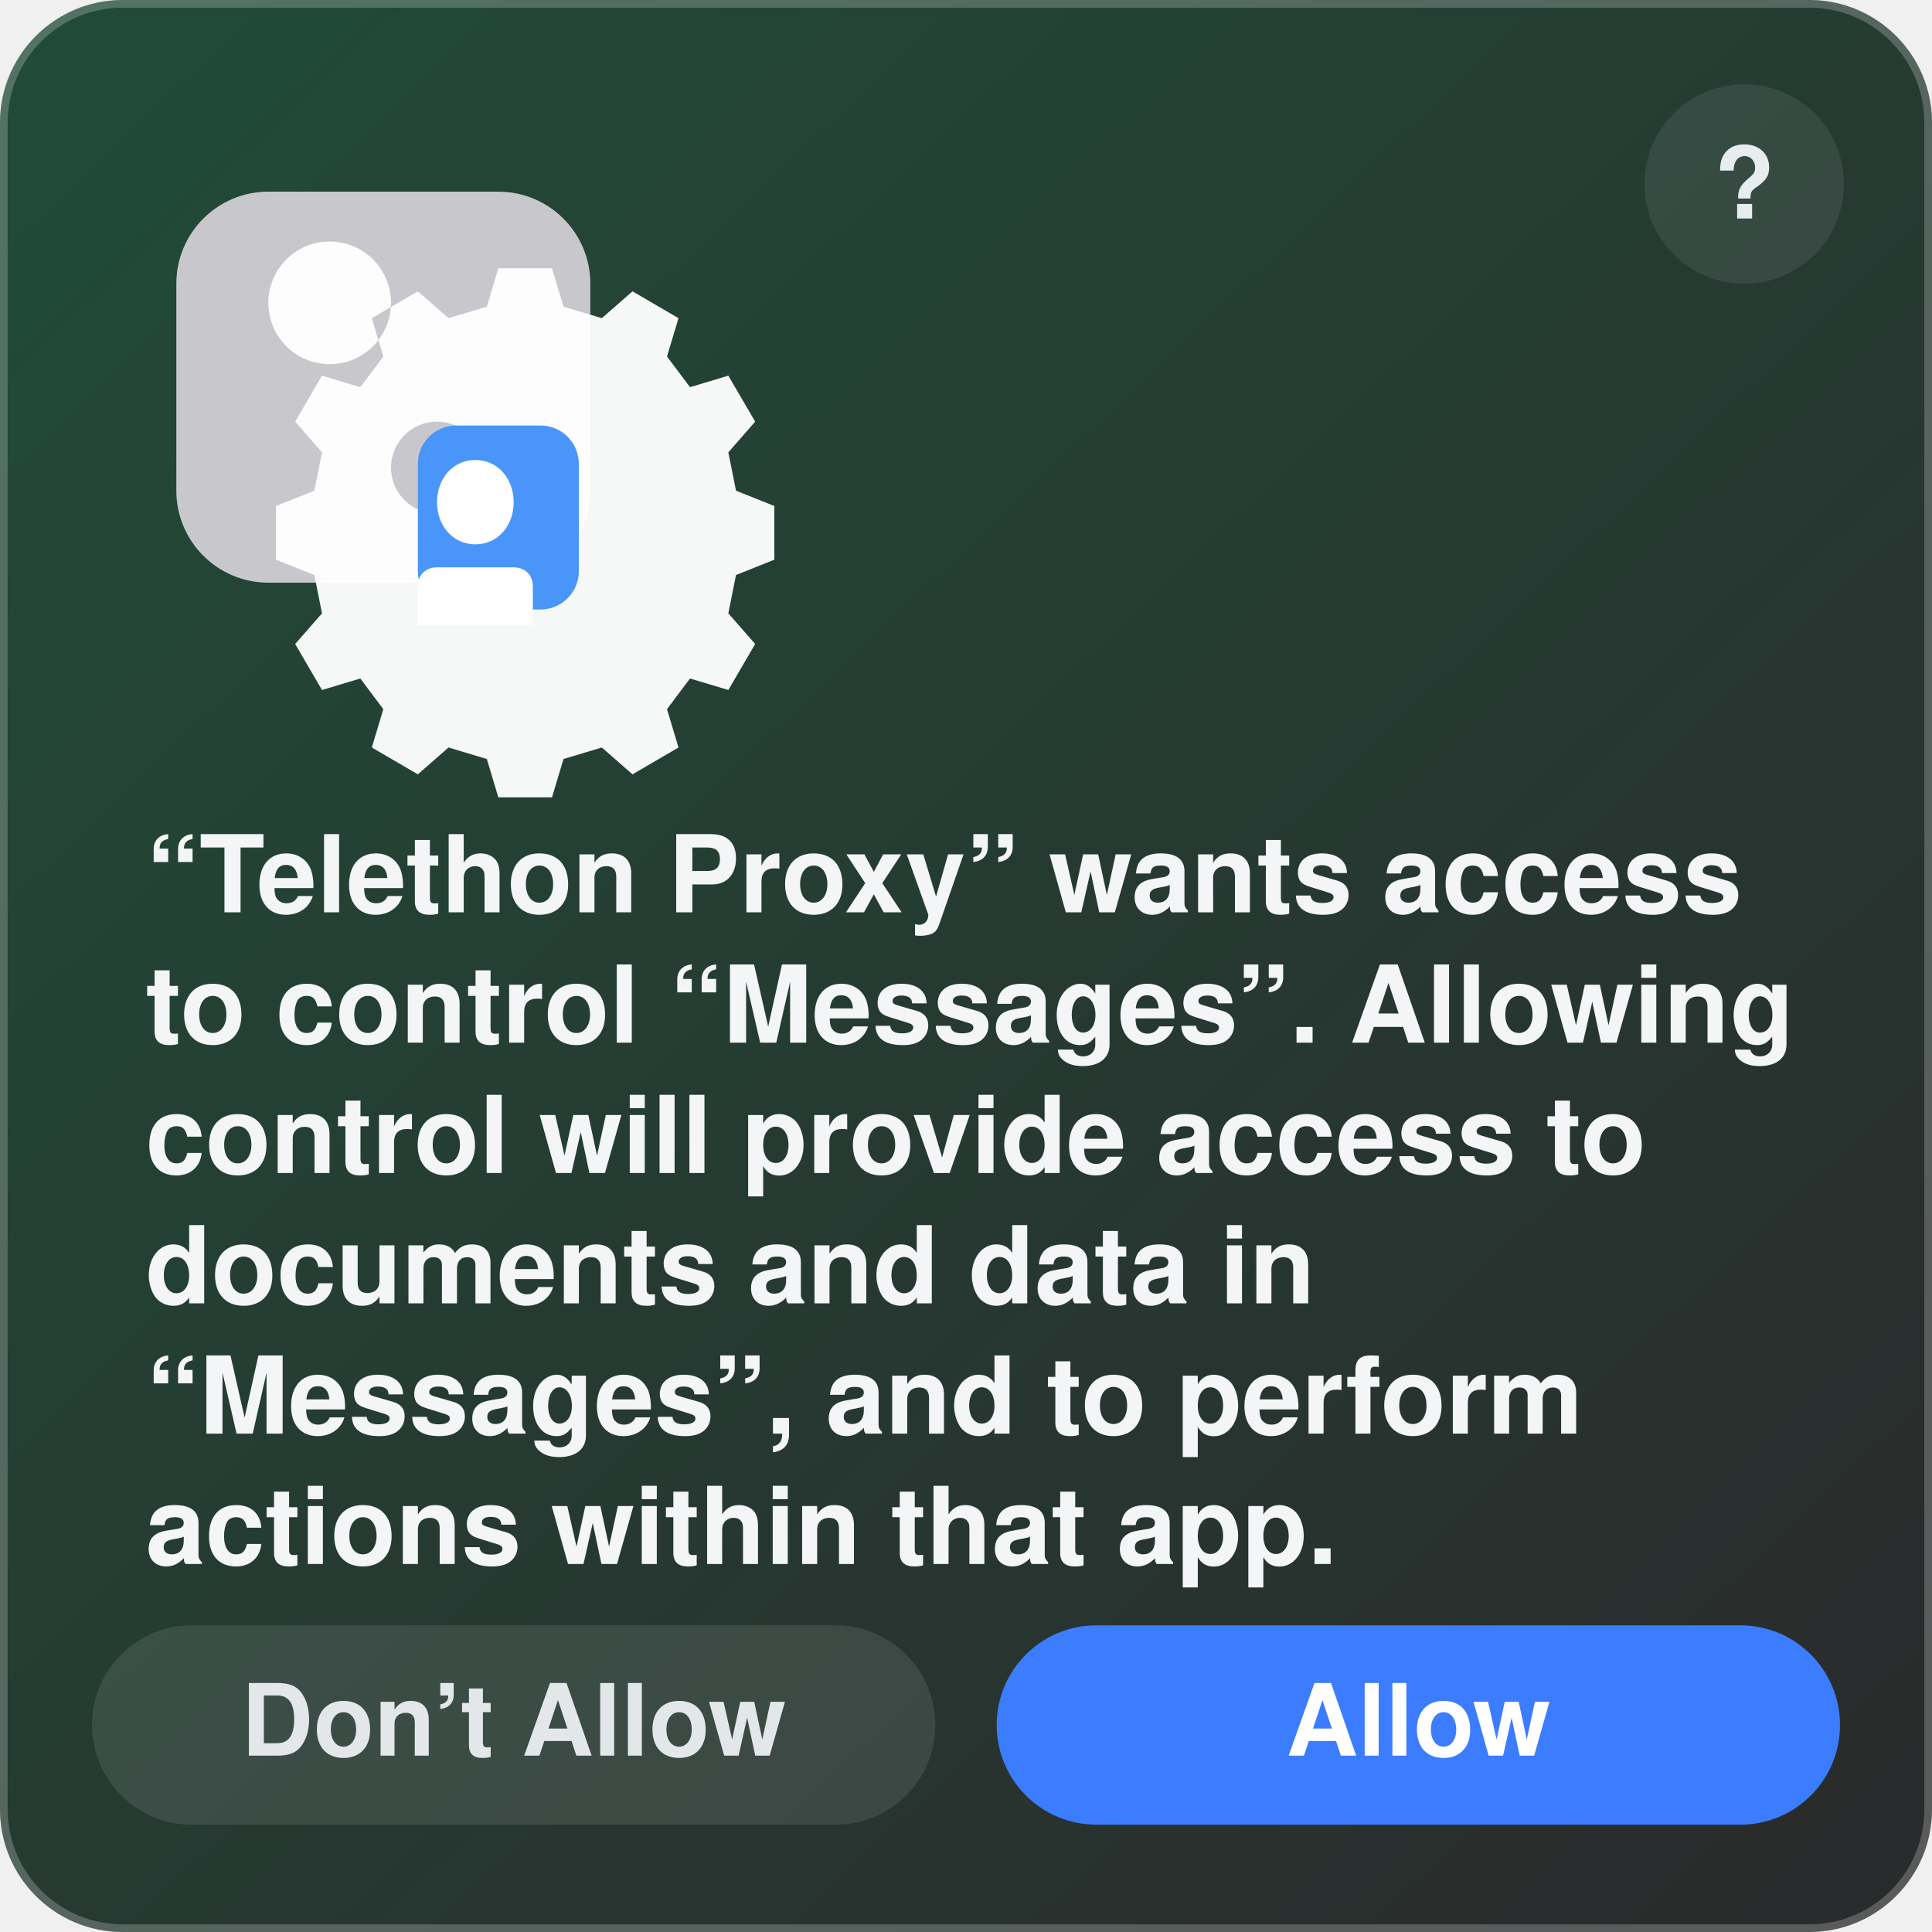
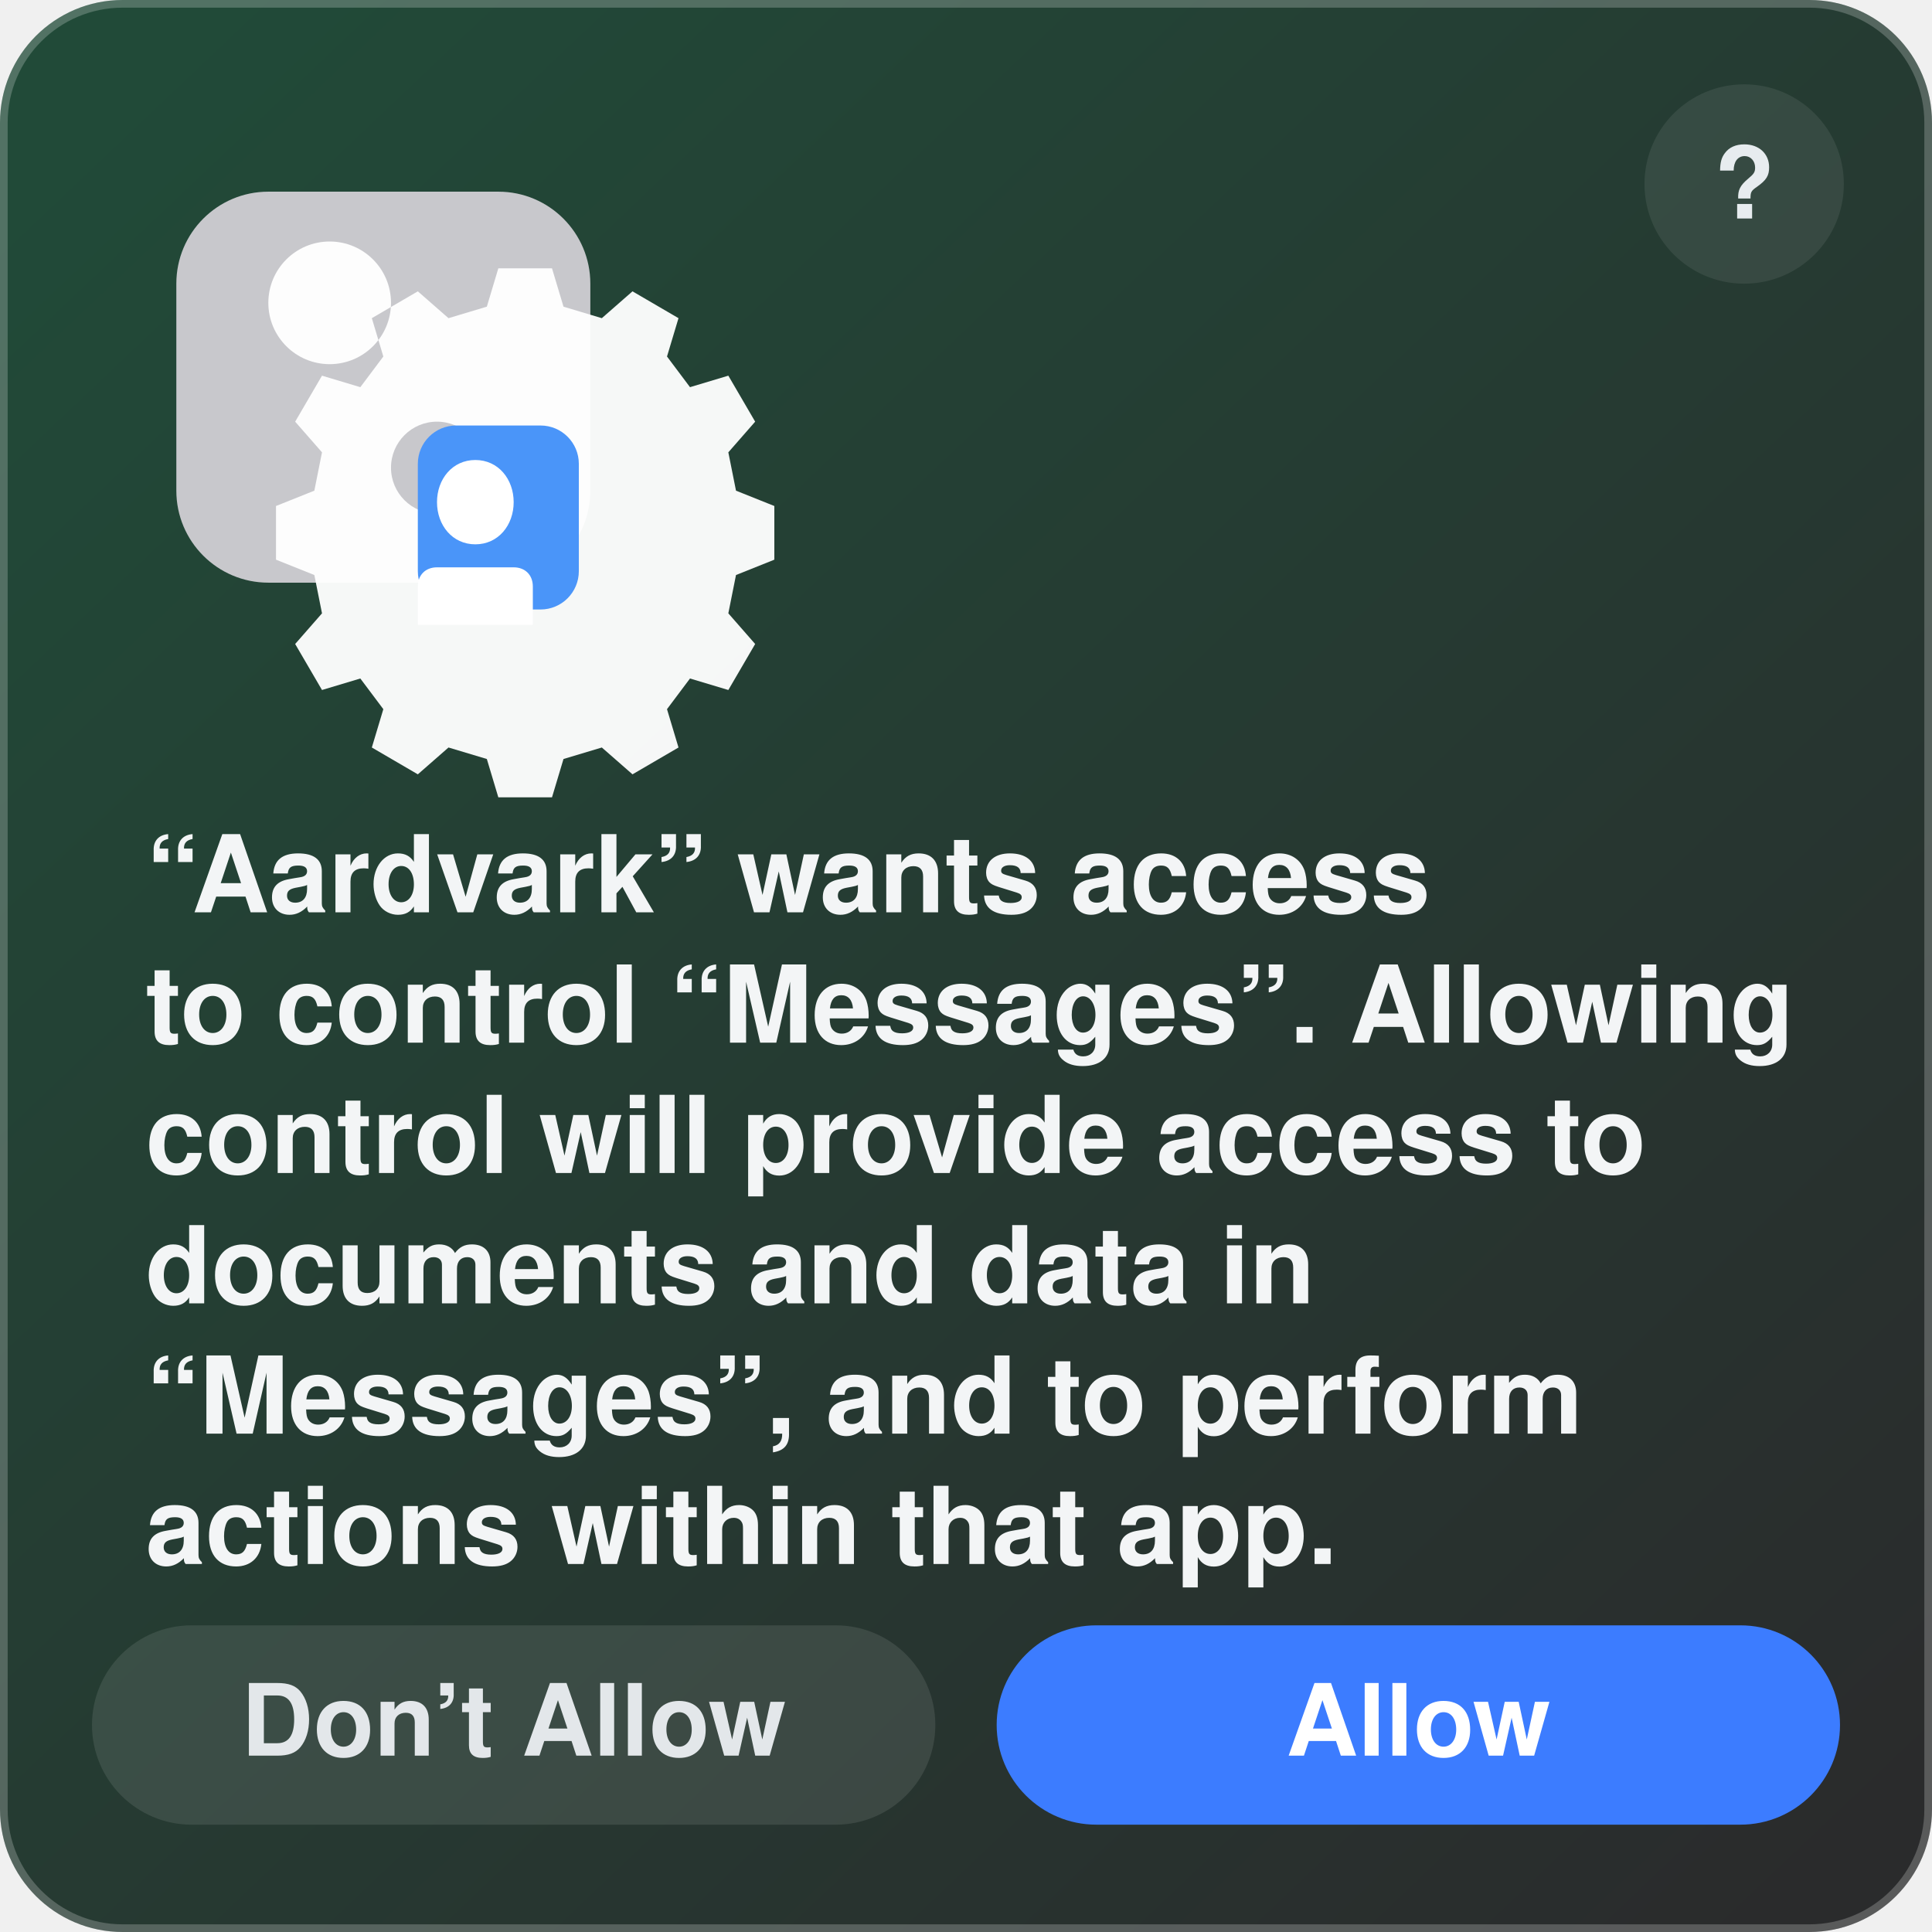
<svg xmlns="http://www.w3.org/2000/svg" width="504" height="504" viewBox="0 0 504 504" fill="none">
  <defs>
    <linearGradient id="bg" x1="30" y1="24" x2="474" y2="492" gradientUnits="userSpaceOnUse">
      <stop stop-color="#214A38" />
      <stop offset="1" stop-color="#2A2B2C" />
    </linearGradient>
    <linearGradient id="panel" x1="0" y1="0" x2="504" y2="504" gradientUnits="userSpaceOnUse">
      <stop stop-color="rgba(255,255,255,0.20)" />
      <stop offset="1" stop-color="rgba(255,255,255,0.06)" />
    </linearGradient>
  </defs>
  <rect width="504" height="504" rx="32" fill="url(#bg)" />
  <rect x="1" y="1" width="502" height="502" rx="31" stroke="rgba(255,255,255,0.22)" stroke-width="2" />
  <circle cx="455" cy="48" r="26" fill="rgba(255,255,255,0.08)" />
  <text x="455" y="57" text-anchor="middle" font-family="Avenir Next, Helvetica, Arial, sans-serif" font-size="26" font-weight="700" fill="#E7ECEF">?</text>
  <g>
    <rect x="46" y="50" width="108" height="102" rx="24" fill="#C8C8CC" />
    <path d="M86 95a16 16 0 1 0 0-32 16 16 0 0 0 0 32Zm28 39a12 12 0 1 0 0-24 12 12 0 0 0 0 24Zm-37-24 7-12 10 3 6-8-3-10 12-7 8 7 10-3 3-10h14l3 10 10 3 8-7 12 7-3 10 6 8 10-3 7 12-7 8 2 10 10 4v14l-10 4-2 10 7 8-7 12-10-3-6 8 3 10-12 7-8-7-10 3-3 10h-14l-3-10-10-3-8 7-12-7 3-10-6-8-10 3-7-12 7-8-2-10-10-4v-14l10-4 2-10-7-8Z" fill="#fff" fill-opacity=".96" />
    <rect x="109" y="111" width="42" height="48" rx="10" fill="#4A95F9" />
    <path d="M124 142c-6 0-10-5-10-11s4-11 10-11 10 5 10 11-4 11-10 11Zm-10 6h20c3 0 5 2 5 5v10h-30v-10c0-3 2-5 5-5Z" fill="#fff" />
  </g>
  <text x="38" y="238" font-family="Avenir Next, Helvetica, Arial, sans-serif" font-size="28" font-weight="700" fill="#F3F5F6">
-     <tspan x="38" dy="0">“Telethon Proxy” wants access</tspan>
+     <tspan x="38" dy="0">“Aardvark” wants access</tspan>
    <tspan x="38" dy="34">to control “Messages”. Allowing</tspan>
    <tspan x="38" dy="34">control will provide access to</tspan>
    <tspan x="38" dy="34">documents and data in</tspan>
    <tspan x="38" dy="34">“Messages”, and to perform</tspan>
    <tspan x="38" dy="34">actions within that app.</tspan>
  </text>
  <rect x="24" y="424" width="220" height="52" rx="26" fill="rgba(255,255,255,0.10)" />
  <text x="134" y="458" text-anchor="middle" font-family="Avenir Next, Helvetica, Arial, sans-serif" font-size="26" font-weight="700" fill="#E3E7EA">Don’t Allow</text>
  <rect x="260" y="424" width="220" height="52" rx="26" fill="#3C7CFF" />
  <text x="370" y="458" text-anchor="middle" font-family="Avenir Next, Helvetica, Arial, sans-serif" font-size="26" font-weight="700" fill="#fff">Allow</text>
</svg>
